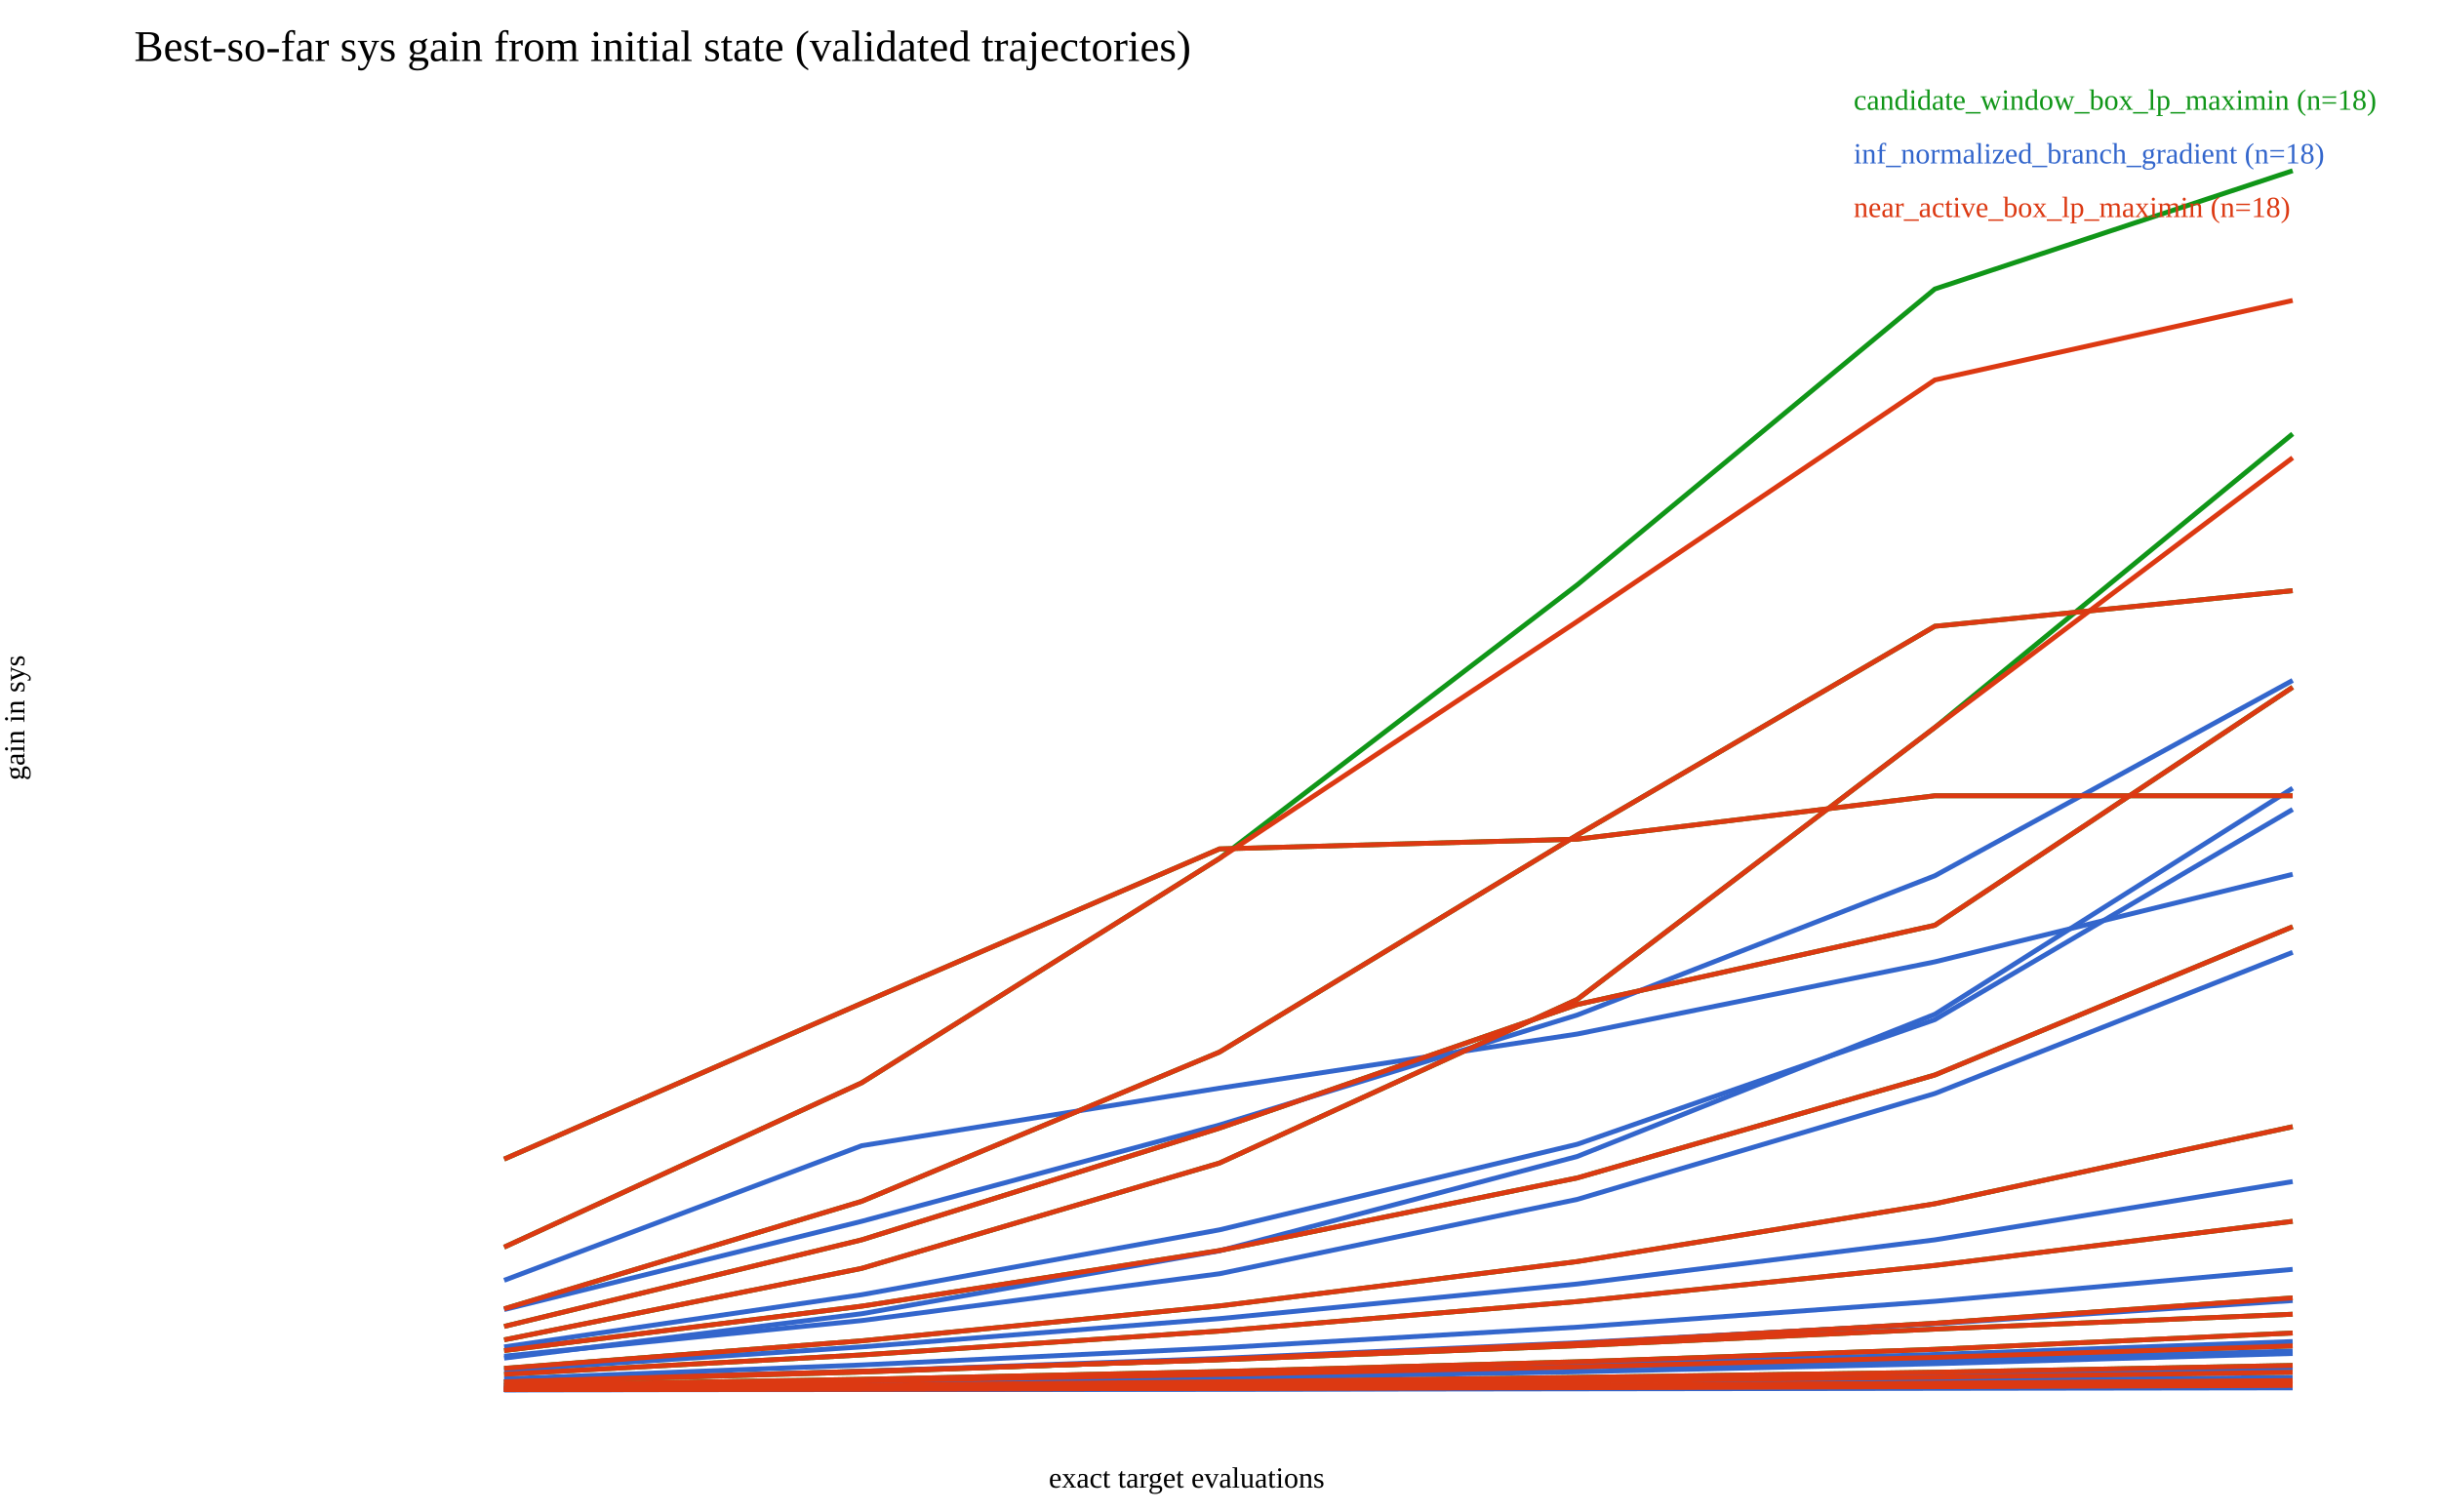
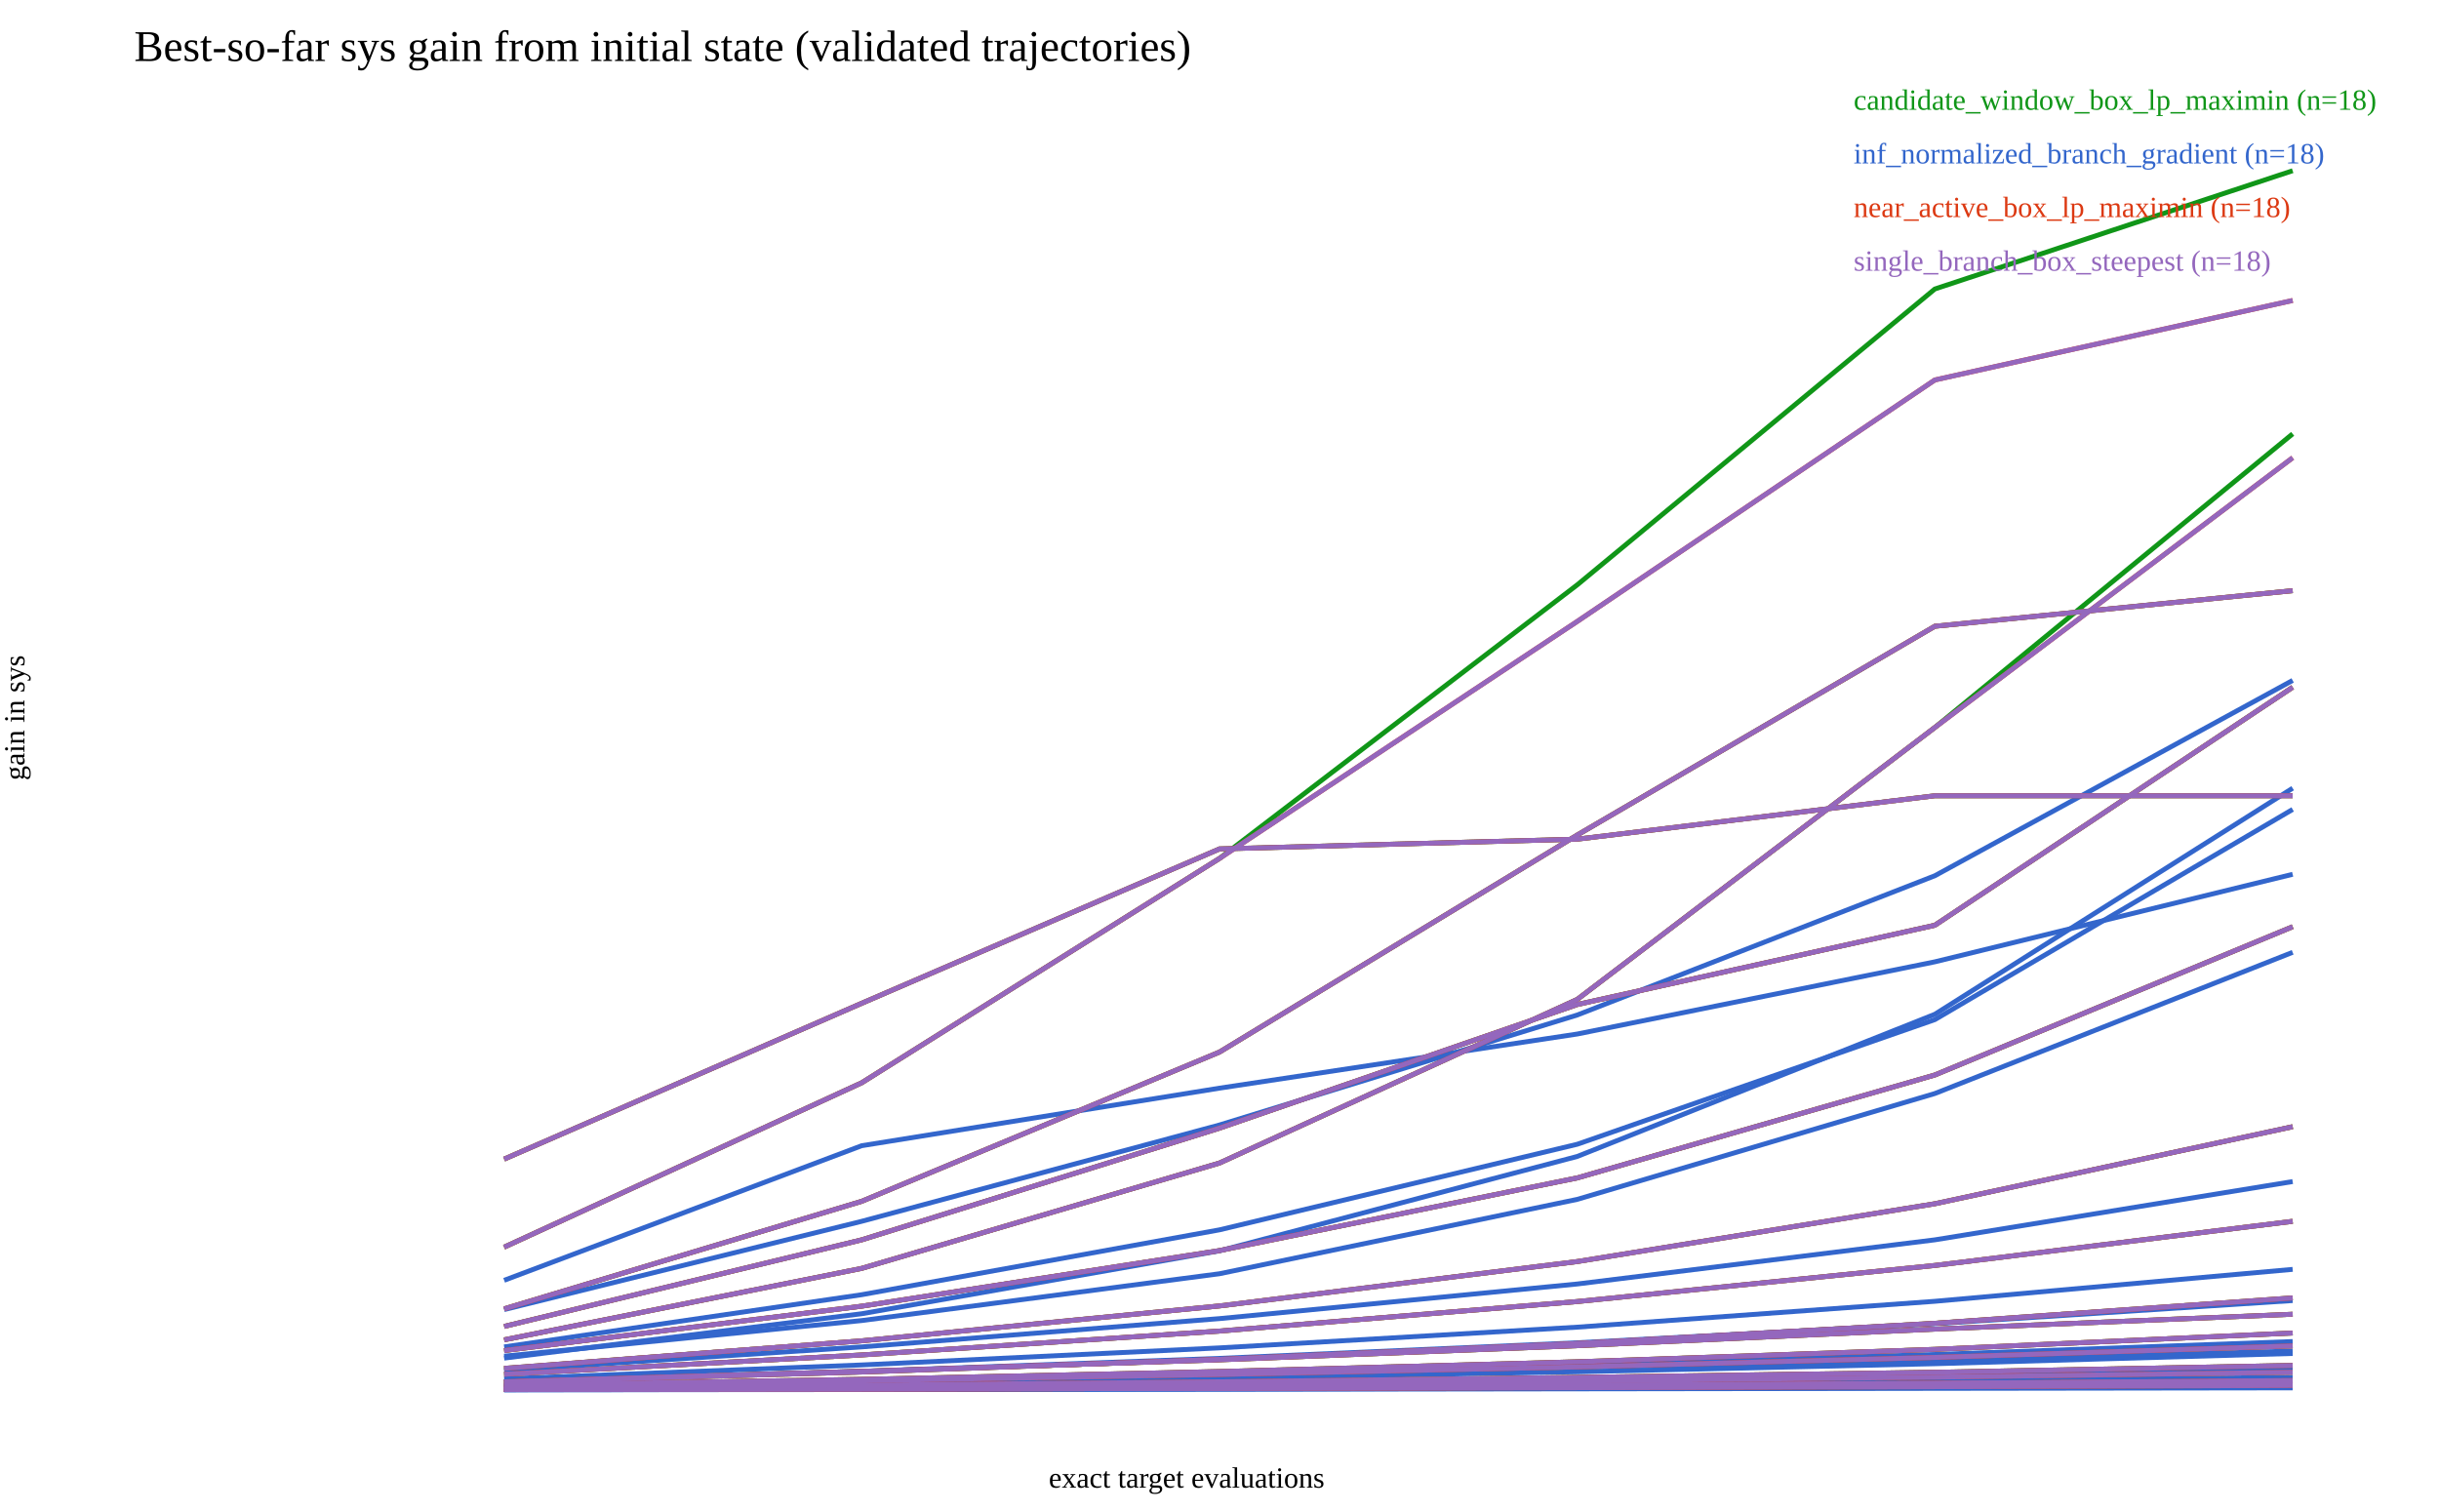
<svg xmlns="http://www.w3.org/2000/svg" width="1000" height="620">
  <rect width="100%" height="100%" fill="white" />
  <text x="55" y="25" font-size="18">Best-so-far sys gain from initial state (validated trajectories)</text>
  <text x="430" y="610">exact target evaluations</text>
  <text x="10" y="320" transform="rotate(-90 10,320)">gain in sys</text>
  <polyline fill="none" stroke="#109618" stroke-width="2" points="206.7,569.8 353.3,569.6 500.0,569.3 646.7,569.0 793.3,568.6 940.0,568.1" />
  <polyline fill="none" stroke="#109618" stroke-width="2" points="206.7,568.3 353.3,566.2 500.0,563.6 646.7,560.5 793.3,556.6 940.0,551.9" />
  <polyline fill="none" stroke="#109618" stroke-width="2" points="206.7,553.8 353.3,535.6 500.0,512.8 646.7,483.0 793.3,440.8 940.0,380.0" />
  <polyline fill="none" stroke="#109618" stroke-width="2" points="206.7,569.3 353.3,568.5 500.0,567.5 646.7,566.3 793.3,564.7 940.0,562.7" />
  <polyline fill="none" stroke="#109618" stroke-width="2" points="206.7,563.5 353.3,555.6 500.0,545.8 646.7,533.7 793.3,518.9 940.0,500.8" />
  <polyline fill="none" stroke="#109618" stroke-width="2" points="206.7,511.4 353.3,444.0 500.0,352.0 646.7,239.8 793.3,118.5 940.0,70.0" />
  <polyline fill="none" stroke="#109618" stroke-width="2" points="206.7,569.7 353.3,569.2 500.0,568.7 646.7,568.0 793.3,567.2 940.0,566.1" />
  <polyline fill="none" stroke="#109618" stroke-width="2" points="206.7,566.6 353.3,562.3 500.0,557.6 646.7,551.8 793.3,545.0 940.0,538.9" />
  <polyline fill="none" stroke="#109618" stroke-width="2" points="206.7,543.9 353.3,508.4 500.0,462.6 646.7,411.9 793.3,379.4 940.0,281.8" />
  <polyline fill="none" stroke="#109618" stroke-width="2" points="206.7,569.8 353.3,569.6 500.0,569.3 646.7,568.9 793.3,568.4 940.0,567.8" />
  <polyline fill="none" stroke="#109618" stroke-width="2" points="206.7,568.0 353.3,565.6 500.0,562.4 646.7,558.4 793.3,553.3 940.0,546.6" />
  <polyline fill="none" stroke="#109618" stroke-width="2" points="206.7,549.4 353.3,520.1 500.0,476.9 646.7,409.8 793.3,298.3 940.0,177.9" />
  <polyline fill="none" stroke="#109618" stroke-width="2" points="206.7,569.7 353.3,569.3 500.0,568.7 646.7,568.1 793.3,567.3 940.0,566.3" />
  <polyline fill="none" stroke="#109618" stroke-width="2" points="206.7,566.7 353.3,562.6 500.0,557.4 646.7,550.9 793.3,542.6 940.0,532.2" />
  <polyline fill="none" stroke="#109618" stroke-width="2" points="206.7,536.7 353.3,492.6 500.0,431.4 646.7,342.4 793.3,256.8 940.0,242.2" />
  <polyline fill="none" stroke="#109618" stroke-width="2" points="206.7,569.1 353.3,568.0 500.0,566.6 646.7,564.8 793.3,562.7 940.0,559.9" />
  <polyline fill="none" stroke="#109618" stroke-width="2" points="206.7,561.1 353.3,549.8 500.0,535.5 646.7,517.3 793.3,493.6 940.0,462.0" />
  <polyline fill="none" stroke="#109618" stroke-width="2" points="206.7,475.3 353.3,411.4 500.0,348.1 646.7,344.1 793.3,326.3 940.0,326.3" />
  <polyline fill="none" stroke="#3366cc" stroke-width="2" points="206.7,569.9 353.3,569.8 500.0,569.7 646.7,569.5 793.3,569.3 940.0,569.1" />
  <polyline fill="none" stroke="#3366cc" stroke-width="2" points="206.7,569.2 353.3,568.1 500.0,566.8 646.7,565.3 793.3,563.3 940.0,560.9" />
  <polyline fill="none" stroke="#3366cc" stroke-width="2" points="206.7,561.9 353.3,552.3 500.0,540.7 646.7,526.5 793.3,508.4 940.0,484.5" />
  <polyline fill="none" stroke="#3366cc" stroke-width="2" points="206.7,569.7 353.3,569.2 500.0,568.7 646.7,568.0 793.3,567.2 940.0,566.1" />
  <polyline fill="none" stroke="#3366cc" stroke-width="2" points="206.7,566.5 353.3,562.3 500.0,557.0 646.7,550.6 793.3,542.8 940.0,533.3" />
  <polyline fill="none" stroke="#3366cc" stroke-width="2" points="206.7,537.0 353.3,500.8 500.0,461.3 646.7,416.2 793.3,359.1 940.0,279.0" />
  <polyline fill="none" stroke="#3366cc" stroke-width="2" points="206.7,569.8 353.3,569.6 500.0,569.4 646.7,569.0 793.3,568.6 940.0,568.1" />
  <polyline fill="none" stroke="#3366cc" stroke-width="2" points="206.7,568.3 353.3,566.3 500.0,563.8 646.7,560.6 793.3,558.0 940.0,554.0" />
  <polyline fill="none" stroke="#3366cc" stroke-width="2" points="206.7,556.1 353.3,541.5 500.0,522.3 646.7,491.8 793.3,448.4 940.0,390.5" />
  <polyline fill="none" stroke="#3366cc" stroke-width="2" points="206.7,569.9 353.3,569.7 500.0,569.5 646.7,569.3 793.3,569.0 940.0,568.6" />
  <polyline fill="none" stroke="#3366cc" stroke-width="2" points="206.7,568.7 353.3,567.1 500.0,565.1 646.7,562.5 793.3,559.2 940.0,555.0" />
  <polyline fill="none" stroke="#3366cc" stroke-width="2" points="206.7,556.9 353.3,538.7 500.0,512.9 646.7,474.2 793.3,415.9 940.0,323.2" />
  <polyline fill="none" stroke="#3366cc" stroke-width="2" points="206.7,569.8 353.3,569.6 500.0,569.3 646.7,569.0 793.3,568.5 940.0,568.0" />
  <polyline fill="none" stroke="#3366cc" stroke-width="2" points="206.7,568.2 353.3,566.0 500.0,563.2 646.7,559.7 793.3,555.4 940.0,550.1" />
  <polyline fill="none" stroke="#3366cc" stroke-width="2" points="206.7,552.3 353.3,530.9 500.0,504.3 646.7,469.2 793.3,418.1 940.0,331.9" />
  <polyline fill="none" stroke="#3366cc" stroke-width="2" points="206.7,569.5 353.3,569.0 500.0,568.2 646.7,567.3 793.3,566.2 940.0,564.8" />
  <polyline fill="none" stroke="#3366cc" stroke-width="2" points="206.7,565.4 353.3,559.7 500.0,552.7 646.7,544.2 793.3,533.6 940.0,520.5" />
  <polyline fill="none" stroke="#3366cc" stroke-width="2" points="206.7,525.0 353.3,469.8 500.0,446.2 646.7,424.0 793.3,394.4 940.0,358.5" />
  <polyline fill="none" stroke="#dc3912" stroke-width="2" points="206.7,569.8 353.3,569.6 500.0,569.3 646.7,569.0 793.3,568.6 940.0,568.1" />
  <polyline fill="none" stroke="#dc3912" stroke-width="2" points="206.7,568.3 353.3,566.2 500.0,563.6 646.7,560.5 793.3,556.6 940.0,551.9" />
  <polyline fill="none" stroke="#dc3912" stroke-width="2" points="206.7,553.8 353.3,535.6 500.0,512.8 646.7,483.0 793.3,440.8 940.0,380.0" />
  <polyline fill="none" stroke="#dc3912" stroke-width="2" points="206.7,569.3 353.3,568.5 500.0,567.5 646.7,566.3 793.3,564.7 940.0,562.7" />
  <polyline fill="none" stroke="#dc3912" stroke-width="2" points="206.7,563.5 353.3,555.6 500.0,545.8 646.7,533.7 793.3,518.9 940.0,500.8" />
  <polyline fill="none" stroke="#dc3912" stroke-width="2" points="206.7,511.4 353.3,444.0 500.0,352.0 646.7,254.8 793.3,155.8 940.0,123.2" />
  <polyline fill="none" stroke="#dc3912" stroke-width="2" points="206.7,569.7 353.3,569.2 500.0,568.7 646.7,568.0 793.3,567.2 940.0,566.1" />
  <polyline fill="none" stroke="#dc3912" stroke-width="2" points="206.7,566.6 353.3,562.3 500.0,557.6 646.7,551.8 793.3,545.0 940.0,538.9" />
  <polyline fill="none" stroke="#dc3912" stroke-width="2" points="206.7,543.9 353.3,508.4 500.0,462.6 646.7,411.9 793.3,379.4 940.0,281.8" />
  <polyline fill="none" stroke="#dc3912" stroke-width="2" points="206.7,569.8 353.3,569.6 500.0,569.3 646.7,568.9 793.3,568.4 940.0,567.8" />
  <polyline fill="none" stroke="#dc3912" stroke-width="2" points="206.7,568.0 353.3,565.6 500.0,562.4 646.7,558.4 793.3,553.3 940.0,546.6" />
  <polyline fill="none" stroke="#dc3912" stroke-width="2" points="206.7,549.4 353.3,520.1 500.0,476.9 646.7,409.8 793.3,298.3 940.0,187.7" />
  <polyline fill="none" stroke="#dc3912" stroke-width="2" points="206.7,569.7 353.3,569.3 500.0,568.7 646.7,568.1 793.3,567.3 940.0,566.3" />
  <polyline fill="none" stroke="#dc3912" stroke-width="2" points="206.7,566.7 353.3,562.6 500.0,557.4 646.7,550.9 793.3,542.6 940.0,532.2" />
  <polyline fill="none" stroke="#dc3912" stroke-width="2" points="206.7,536.7 353.3,492.6 500.0,431.4 646.7,342.4 793.3,256.8 940.0,242.2" />
  <polyline fill="none" stroke="#dc3912" stroke-width="2" points="206.7,569.1 353.3,568.0 500.0,566.6 646.7,564.8 793.3,562.7 940.0,559.9" />
  <polyline fill="none" stroke="#dc3912" stroke-width="2" points="206.7,561.1 353.3,549.8 500.0,535.5 646.7,517.3 793.3,493.6 940.0,462.0" />
  <polyline fill="none" stroke="#dc3912" stroke-width="2" points="206.7,475.3 353.3,411.4 500.0,348.1 646.7,344.1 793.3,326.3 940.0,326.3" />
+   <polyline fill="none" stroke="#9467bd" stroke-width="2" points="206.7,569.8 353.3,569.6 500.0,569.3 646.7,569.0 793.3,568.6 940.0,568.1" />
+   <polyline fill="none" stroke="#9467bd" stroke-width="2" points="206.7,568.3 353.3,566.2 500.0,563.6 646.7,560.5 793.3,556.6 940.0,551.9" />
+   <polyline fill="none" stroke="#9467bd" stroke-width="2" points="206.7,553.8 353.3,535.6 500.0,512.8 646.7,483.0 793.3,440.8 940.0,380.0" />
+   <polyline fill="none" stroke="#9467bd" stroke-width="2" points="206.7,569.3 353.3,568.5 500.0,567.5 646.7,566.3 793.3,564.7 940.0,562.7" />
+   <polyline fill="none" stroke="#9467bd" stroke-width="2" points="206.7,563.5 353.3,555.6 500.0,545.8 646.7,533.7 793.3,518.9 940.0,500.8" />
+   <polyline fill="none" stroke="#9467bd" stroke-width="2" points="206.7,511.4 353.3,444.0 500.0,352.0 646.7,254.8 793.3,155.8 940.0,123.2" />
+   <polyline fill="none" stroke="#9467bd" stroke-width="2" points="206.7,569.7 353.3,569.2 500.0,568.7 646.7,568.0 793.3,567.2 940.0,566.1" />
+   <polyline fill="none" stroke="#9467bd" stroke-width="2" points="206.7,566.6 353.3,562.3 500.0,557.6 646.7,551.8 793.3,545.0 940.0,538.9" />
+   <polyline fill="none" stroke="#9467bd" stroke-width="2" points="206.7,543.9 353.3,508.4 500.0,462.6 646.7,411.9 793.3,379.4 940.0,281.8" />
+   <polyline fill="none" stroke="#9467bd" stroke-width="2" points="206.7,569.8 353.3,569.6 500.0,569.3 646.7,568.9 793.3,568.4 940.0,567.8" />
+   <polyline fill="none" stroke="#9467bd" stroke-width="2" points="206.7,568.0 353.3,565.6 500.0,562.4 646.7,558.4 793.3,553.3 940.0,546.6" />
+   <polyline fill="none" stroke="#9467bd" stroke-width="2" points="206.7,549.4 353.3,520.1 500.0,476.9 646.7,409.8 793.3,298.3 940.0,187.7" />
+   <polyline fill="none" stroke="#9467bd" stroke-width="2" points="206.7,569.7 353.3,569.3 500.0,568.7 646.7,568.1 793.3,567.3 940.0,566.3" />
+   <polyline fill="none" stroke="#9467bd" stroke-width="2" points="206.7,566.7 353.3,562.6 500.0,557.4 646.7,550.9 793.3,542.6 940.0,532.2" />
+   <polyline fill="none" stroke="#9467bd" stroke-width="2" points="206.7,536.7 353.3,492.6 500.0,431.4 646.7,342.4 793.3,256.8 940.0,242.2" />
+   <polyline fill="none" stroke="#9467bd" stroke-width="2" points="206.7,569.1 353.3,568.0 500.0,566.6 646.7,564.8 793.3,562.7 940.0,559.9" />
+   <polyline fill="none" stroke="#9467bd" stroke-width="2" points="206.7,561.1 353.3,549.8 500.0,535.5 646.7,517.3 793.3,493.6 940.0,462.0" />
+   <polyline fill="none" stroke="#9467bd" stroke-width="2" points="206.7,475.3 353.3,411.4 500.0,348.1 646.7,344.1 793.3,326.3 940.0,326.3" />
  <text x="760" y="45" fill="#109618">candidate_window_box_lp_maximin (n=18)</text>
  <text x="760" y="67" fill="#3366cc">inf_normalized_branch_gradient (n=18)</text>
  <text x="760" y="89" fill="#dc3912">near_active_box_lp_maximin (n=18)</text>
+   <text x="760" y="111" fill="#9467bd">single_branch_box_steepest (n=18)</text>
</svg>
